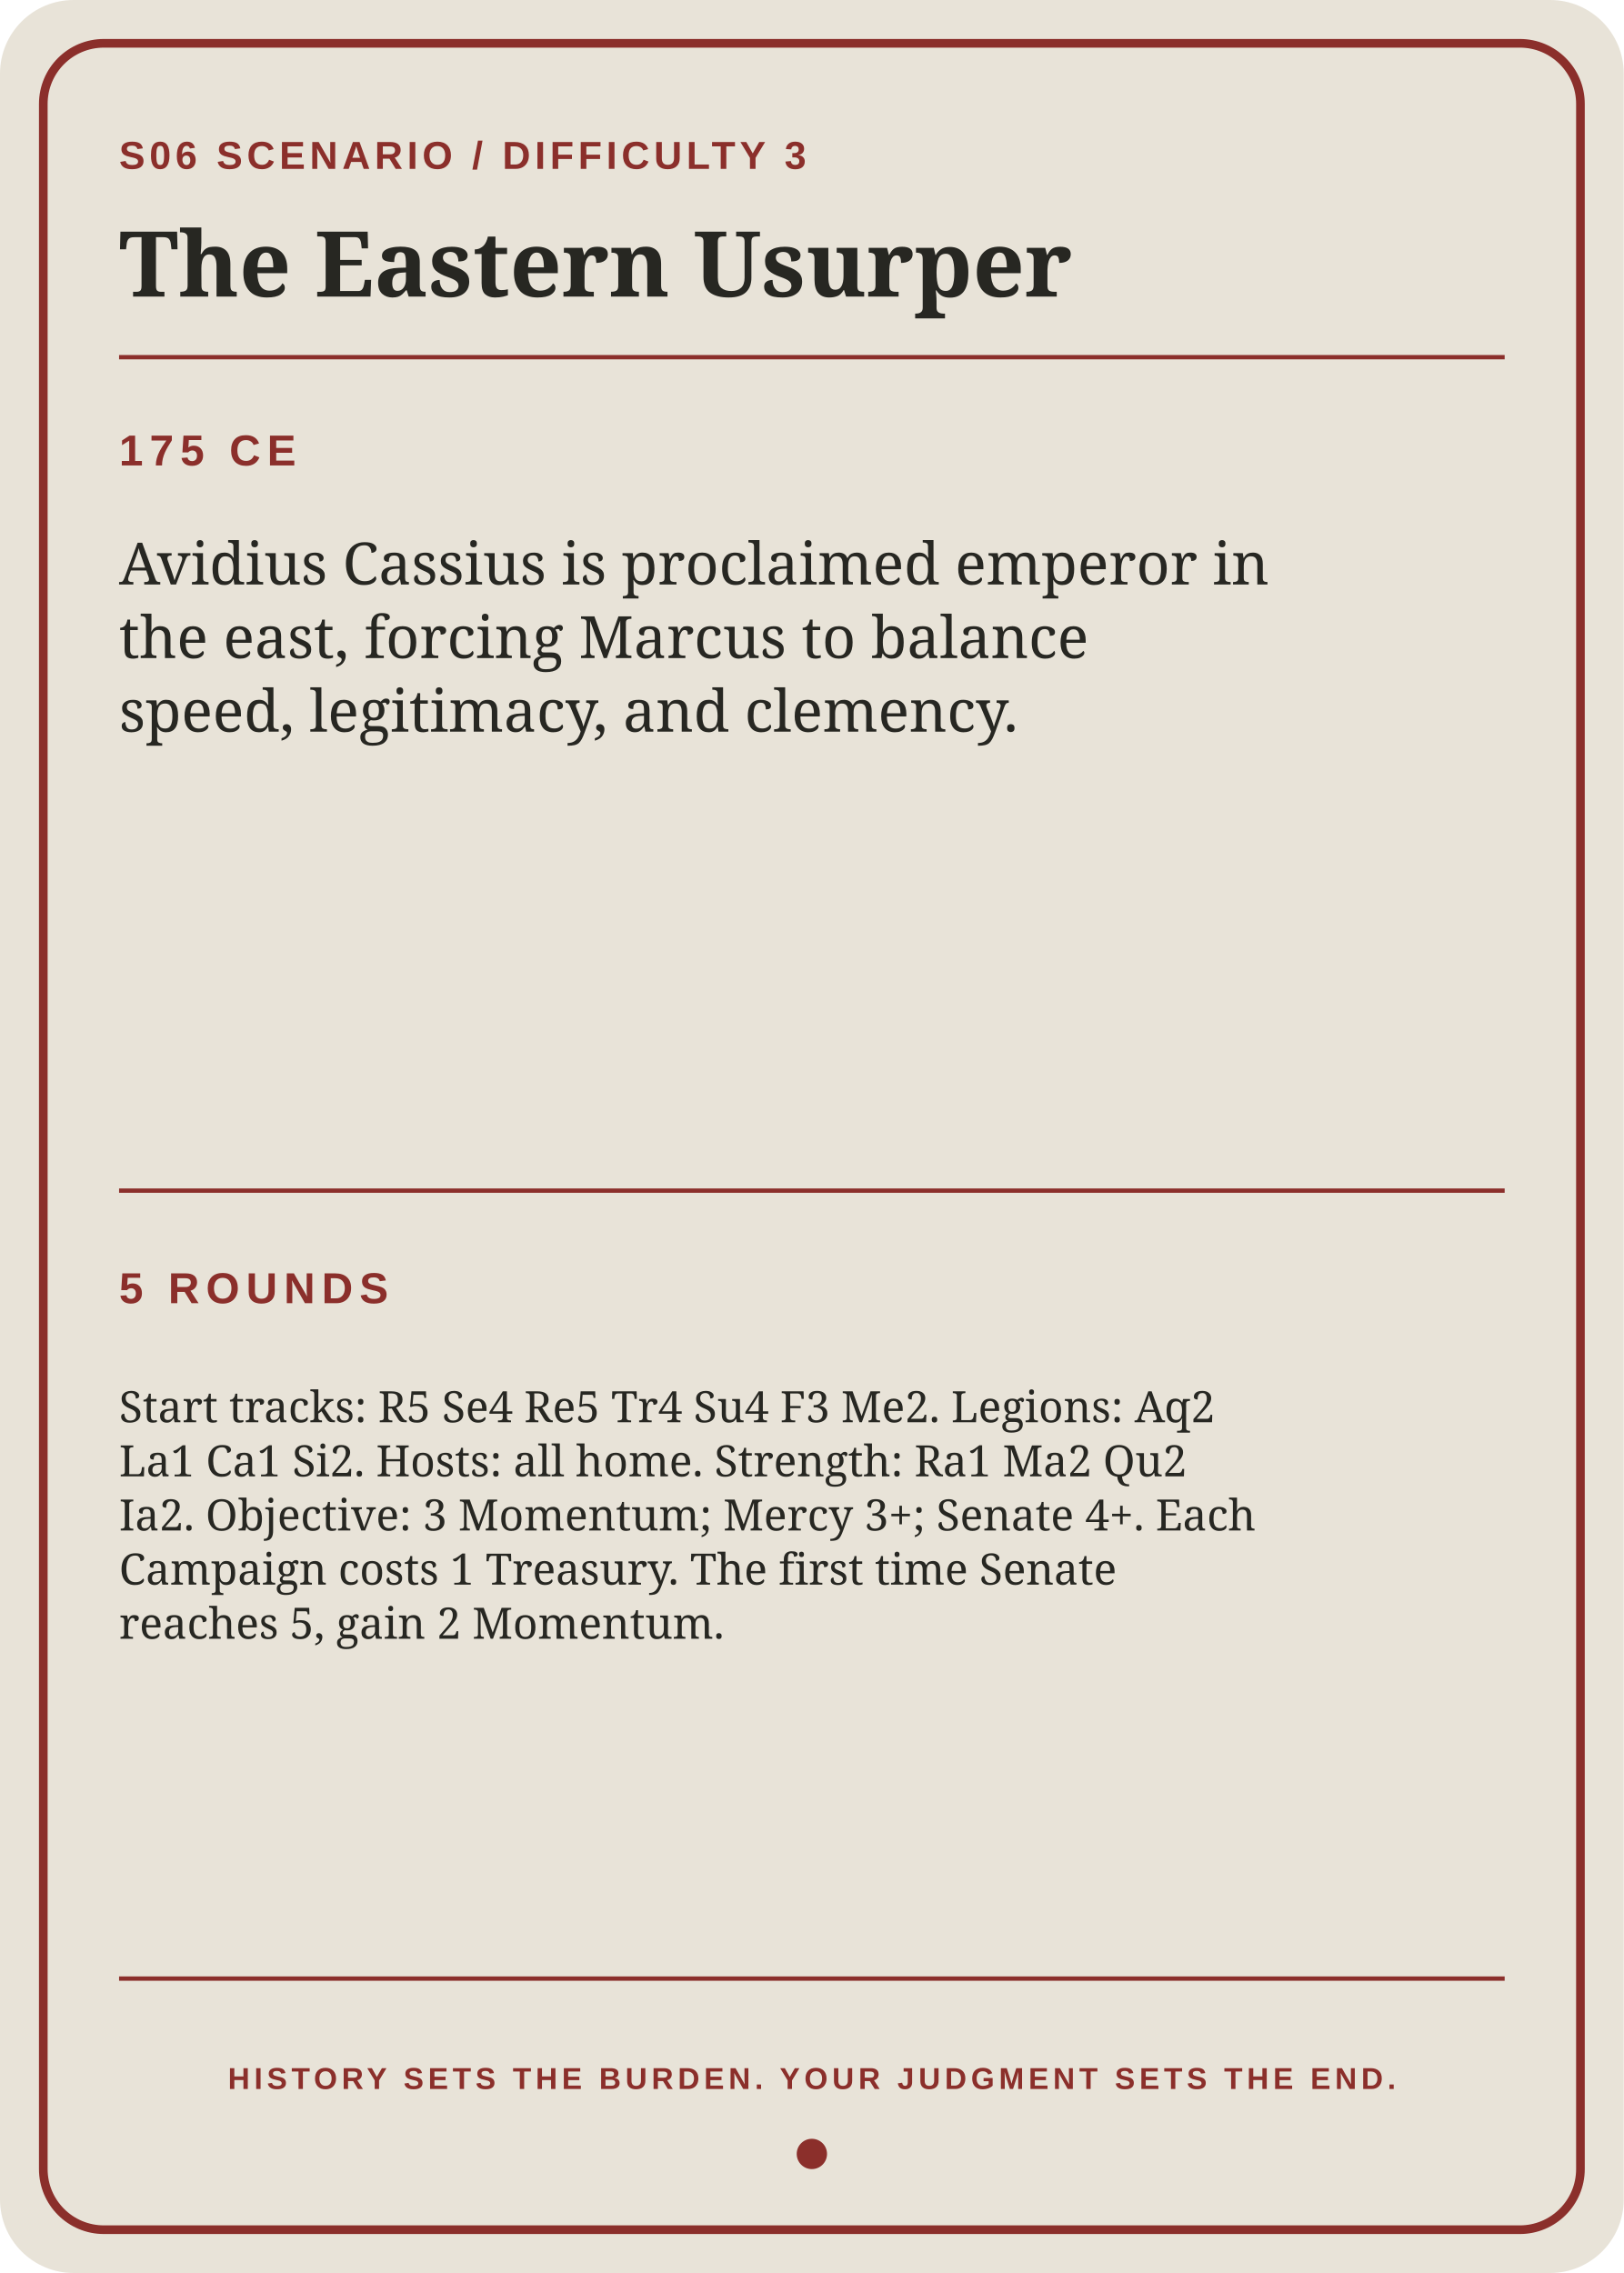
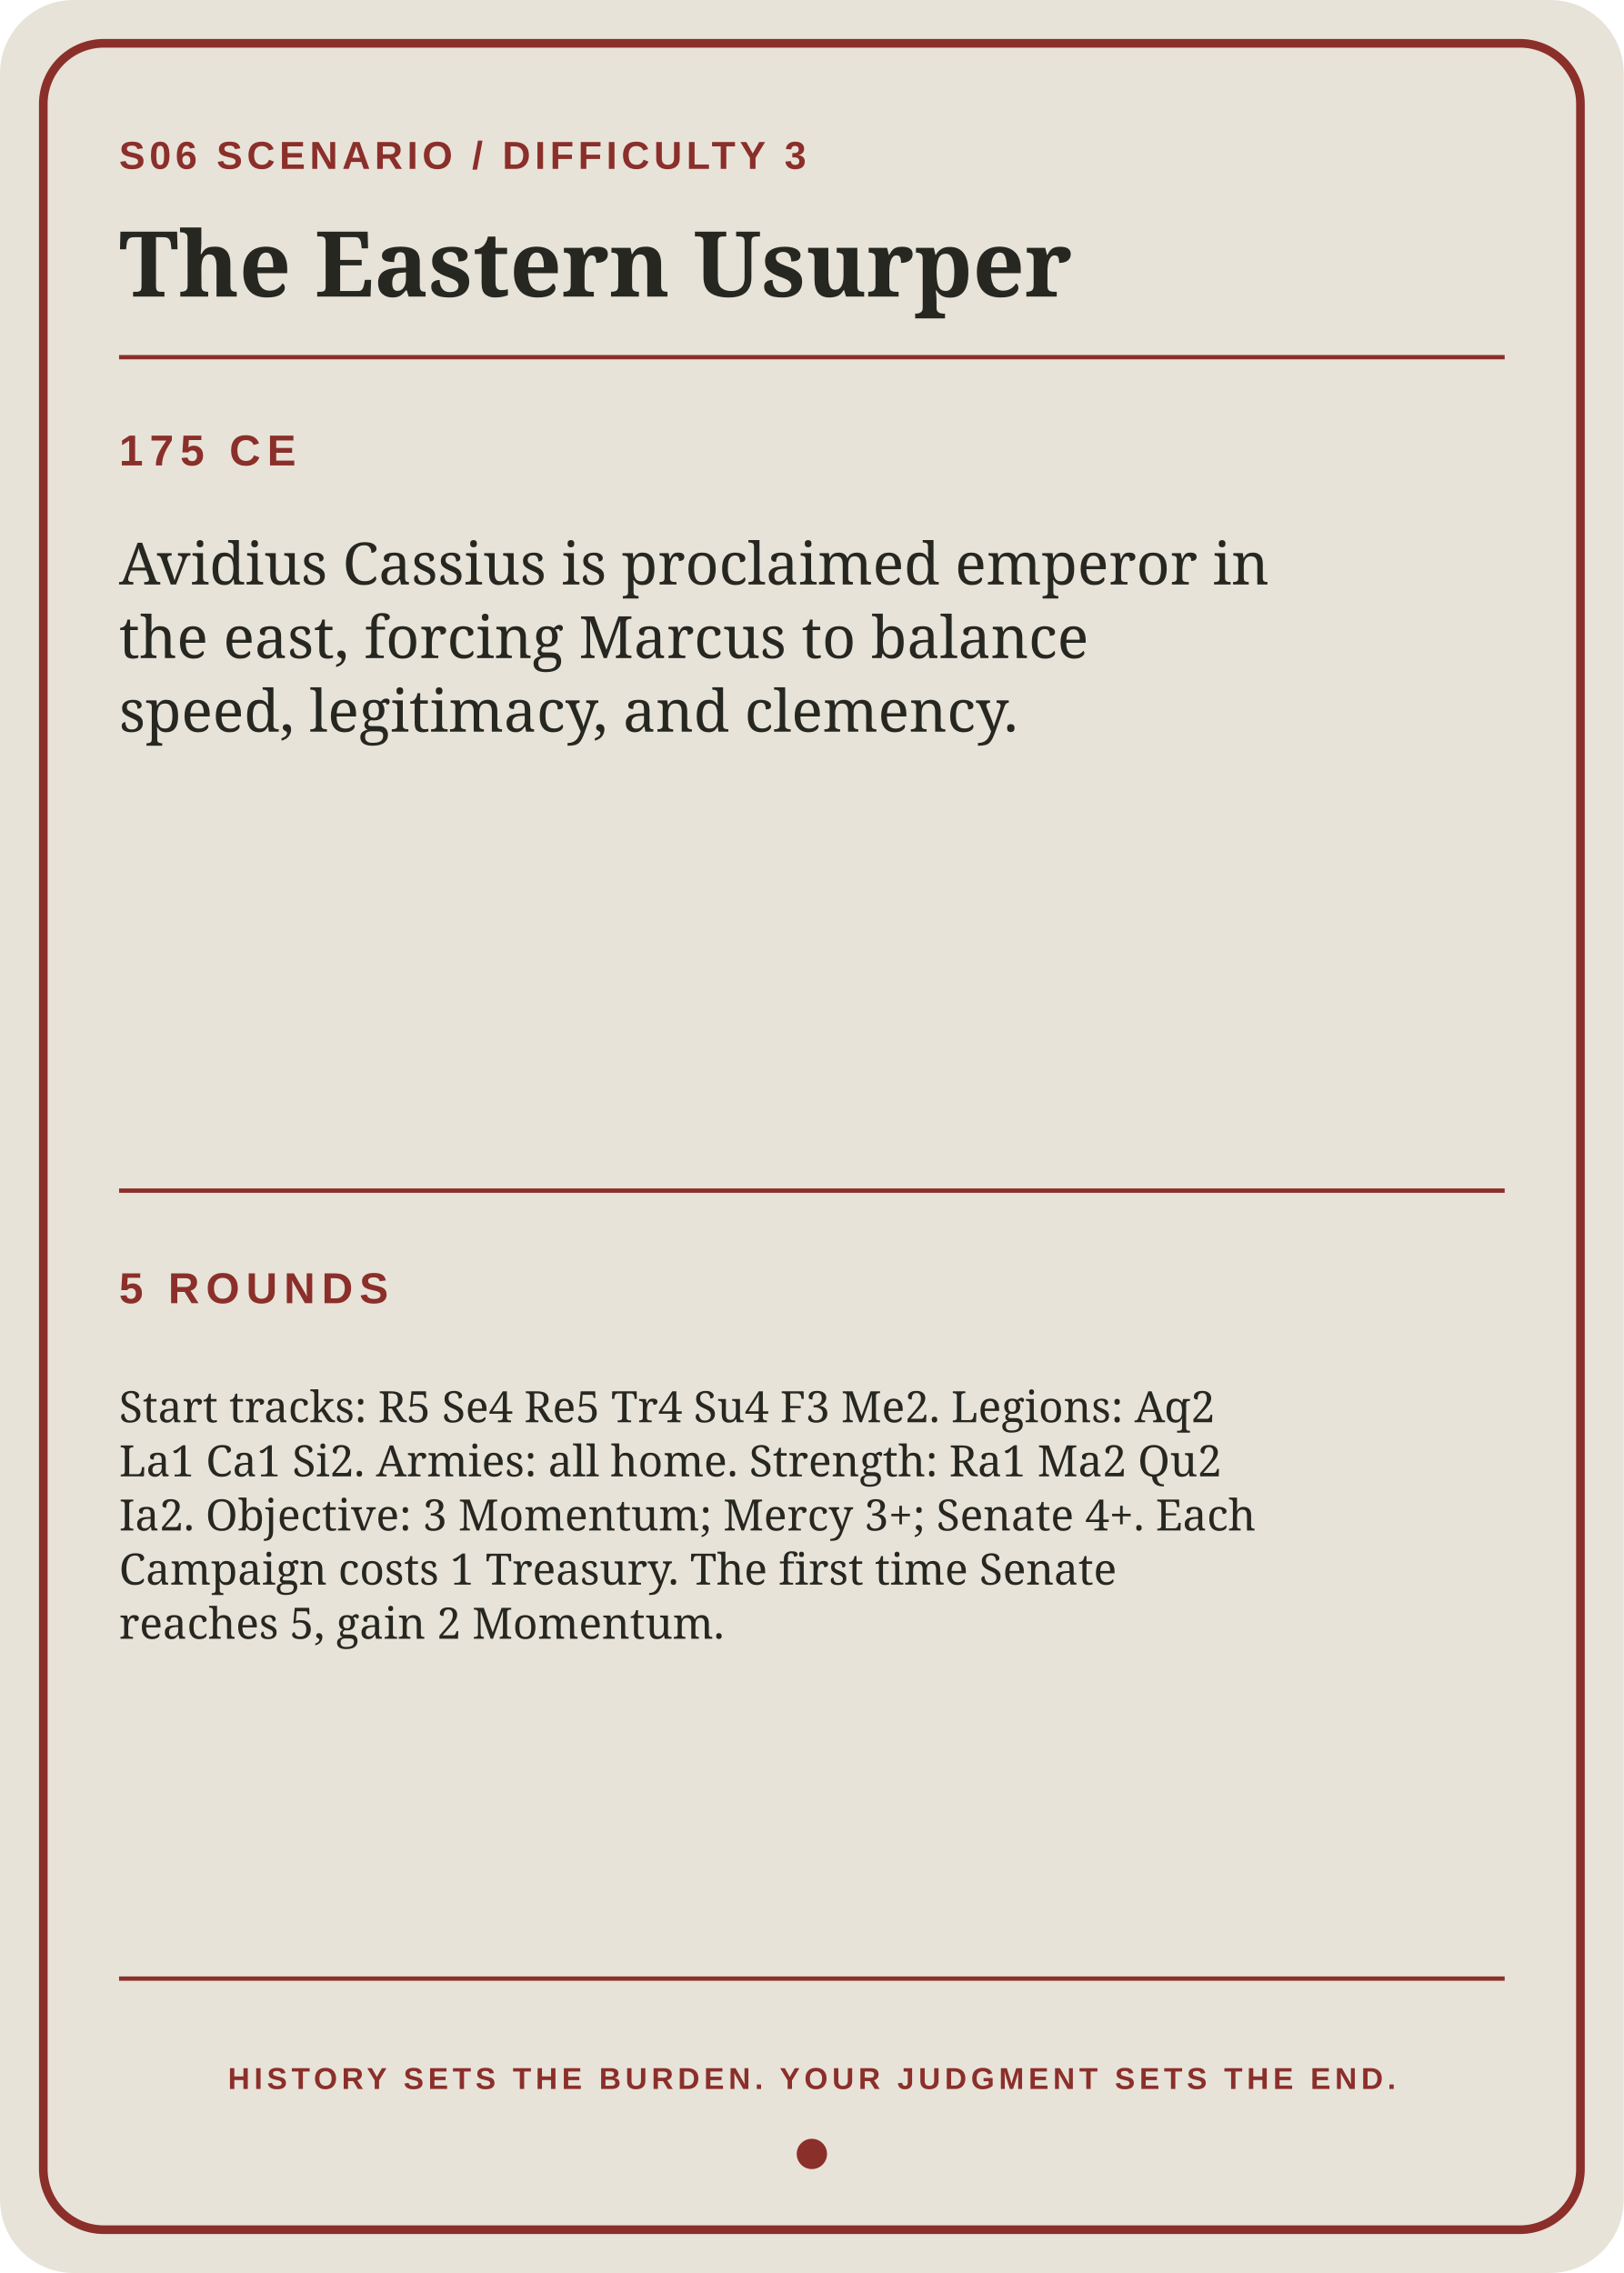
<svg xmlns="http://www.w3.org/2000/svg" width="2.5in" height="3.5in" viewBox="0 0 750 1050">
  <rect width="750" height="1050" rx="34" fill="#e8e3d8" />
  <rect x="20" y="20" width="710" height="1010" rx="28" fill="none" stroke="#8b2f2b" stroke-width="4" />
  <path d="M55 165H695M55 550H695M55 914H695" stroke="#8b2f2b" stroke-width="2" />
  <text x="55" y="78" fill="#8b2f2b" font-family="Arial,sans-serif" font-size="18" font-weight="bold" letter-spacing="2">S06  SCENARIO / DIFFICULTY 3</text>
  <text x="55" y="137" fill="#272722" font-family="Georgia,serif" font-size="42" font-weight="bold">The Eastern Usurper</text>
  <text x="55" y="215" fill="#8b2f2b" font-family="Arial,sans-serif" font-size="20" font-weight="bold" letter-spacing="3">175 CE</text>
  <text x="55" y="270" fill="#272722" font-family="Georgia,serif" font-size="27">
    <tspan x="55" dy="0">Avidius Cassius is proclaimed emperor in</tspan>
    <tspan x="55" dy="34">the east, forcing Marcus to balance</tspan>
    <tspan x="55" dy="34">speed, legitimacy, and clemency.</tspan>
  </text>
  <text x="55" y="602" fill="#8b2f2b" font-family="Arial,sans-serif" font-size="20" font-weight="bold" letter-spacing="3">5 ROUNDS</text>
  <text x="55" y="657" fill="#272722" font-family="Georgia,serif" font-size="20">
    <tspan x="55" dy="0">Start tracks: R5 Se4 Re5 Tr4 Su4 F3 Me2. Legions: Aq2</tspan>
-     <tspan x="55" dy="25">La1 Ca1 Si2. Hosts: all home. Strength: Ra1 Ma2 Qu2</tspan>
+     <tspan x="55" dy="25">La1 Ca1 Si2. Armies: all home. Strength: Ra1 Ma2 Qu2</tspan>
    <tspan x="55" dy="25">Ia2. Objective: 3 Momentum; Mercy 3+; Senate 4+. Each</tspan>
    <tspan x="55" dy="25">Campaign costs 1 Treasury. The first time Senate</tspan>
    <tspan x="55" dy="25">reaches 5, gain 2 Momentum.</tspan>
  </text>
  <text x="375" y="965" text-anchor="middle" fill="#8b2f2b" font-family="Arial,sans-serif" font-size="14" font-weight="bold" letter-spacing="2">HISTORY SETS THE BURDEN. YOUR JUDGMENT SETS THE END.</text>
  <circle cx="375" cy="995" r="7" fill="#8b2f2b" />
</svg>
